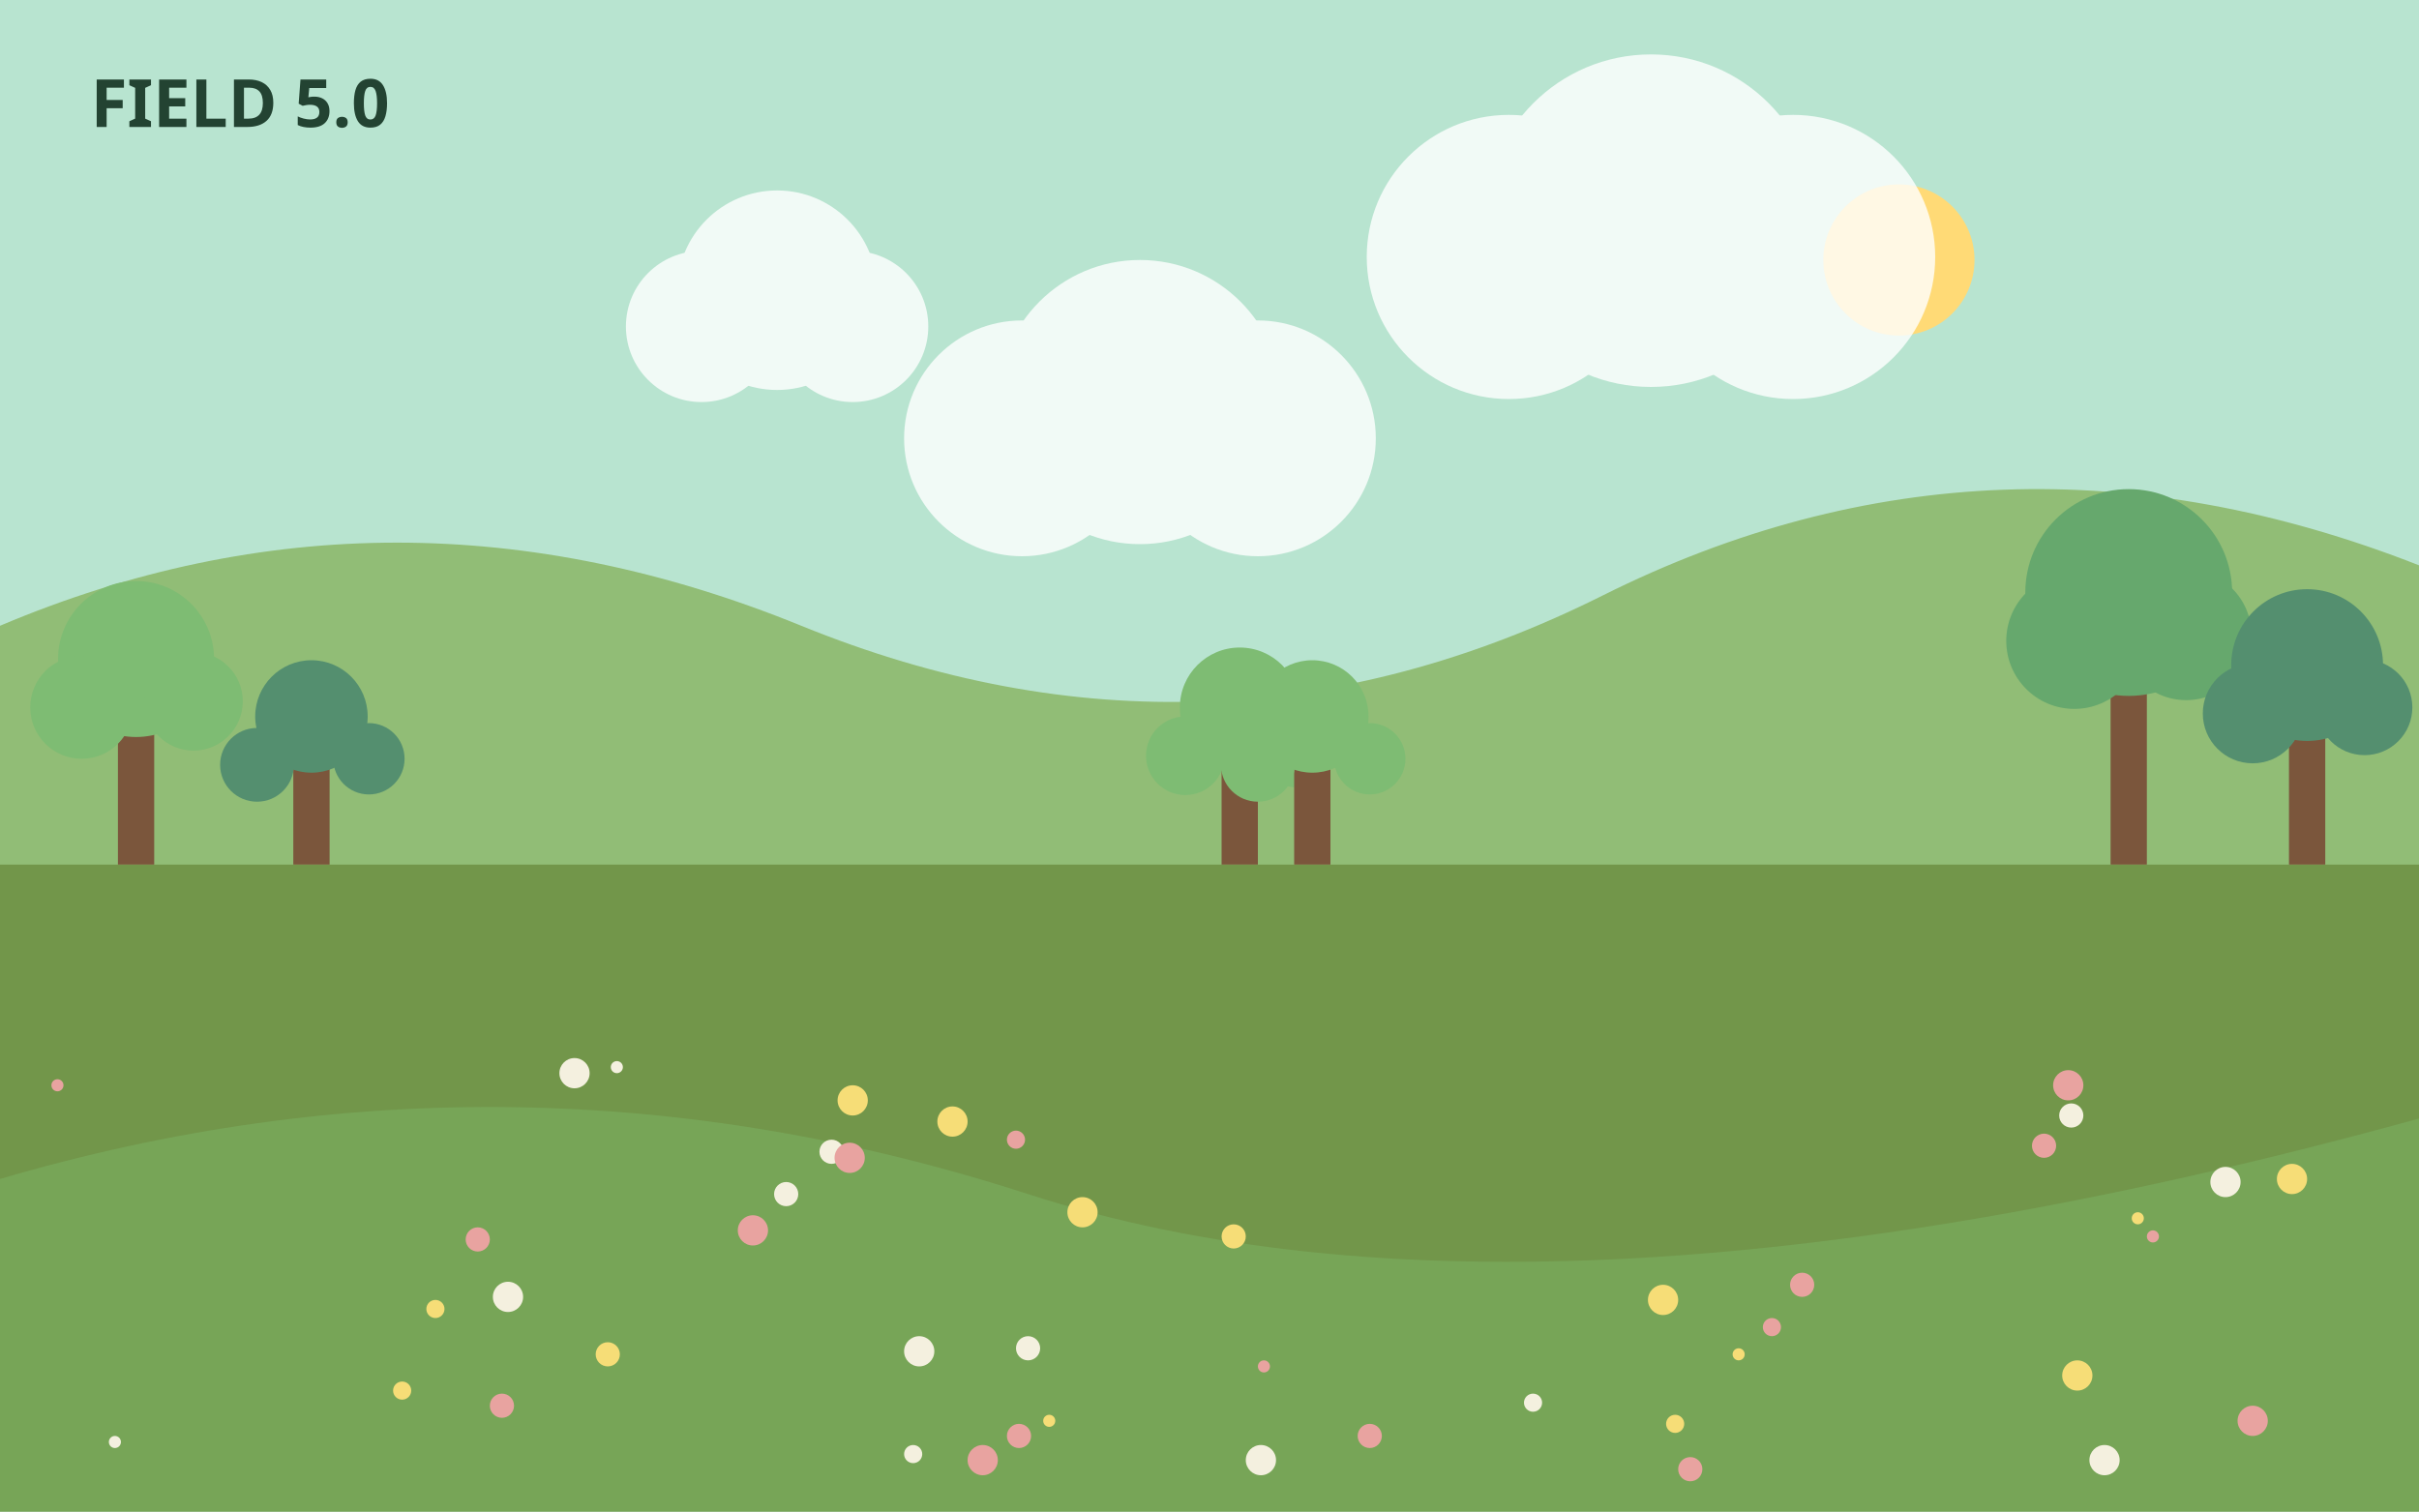
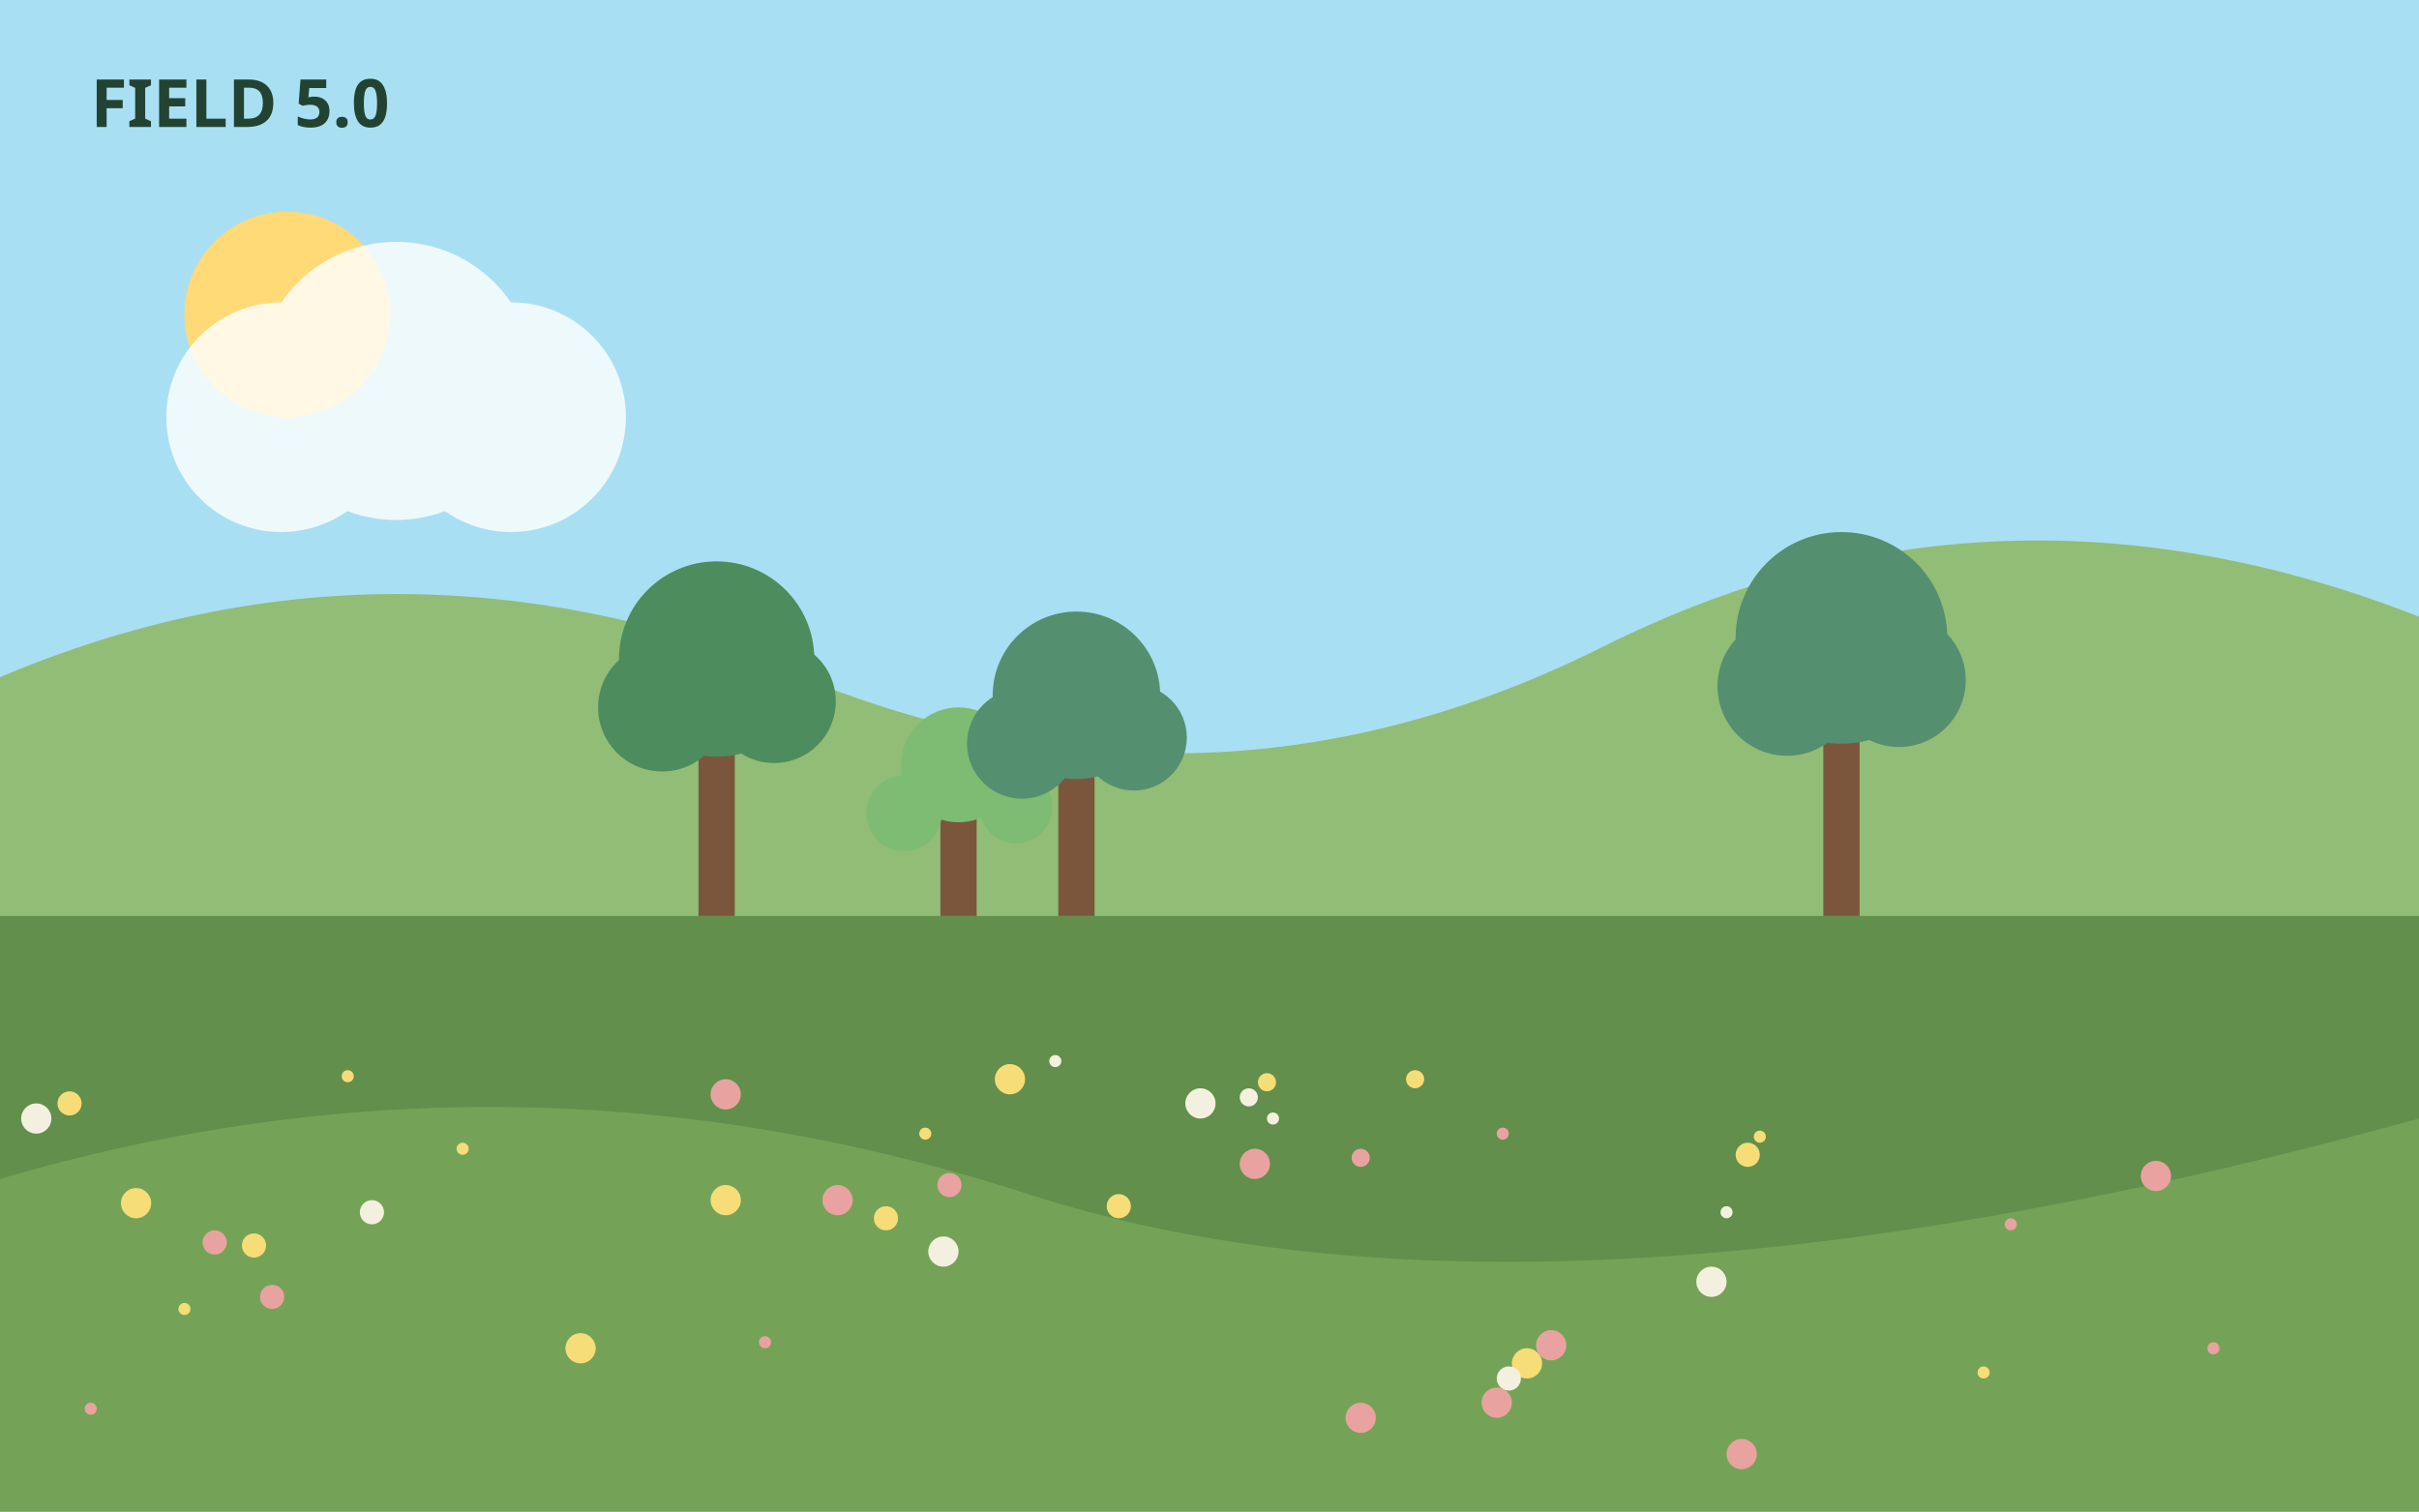
<svg xmlns="http://www.w3.org/2000/svg" width="800" height="500" viewBox="0 0 800 500">
-   <rect width="800" height="500" fill="#b8e4d0" />
-   <circle cx="628" cy="86" r="25" fill="#ffda76" />
+   <rect width="800" height="500" fill="#a9dff2" />
+   <circle cx="95" cy="104" r="34" fill="#ffda76" />
  <g fill="#ffffff" opacity="0.8">
-     <circle cx="232" cy="108" r="25" />
-     <circle cx="257" cy="96" r="33" />
-     <circle cx="282" cy="108" r="25" />
+     <circle cx="93" cy="138" r="38" />
+     <circle cx="131" cy="126" r="46" />
+     <circle cx="169" cy="138" r="38" />
  </g>
-   <g fill="#ffffff" opacity="0.8">
-     <circle cx="499" cy="85" r="47" />
-     <circle cx="546" cy="73" r="55" />
-     <circle cx="593" cy="85" r="47" />
-   </g>
-   <g fill="#ffffff" opacity="0.8">
-     <circle cx="338" cy="145" r="39" />
-     <circle cx="377" cy="133" r="47" />
-     <circle cx="416" cy="145" r="39" />
-   </g>
-   <path d="M0 207 Q130 152 265 207 T530 197 T800 187 V340 H0Z" fill="#91bd76" />
-   <rect y="286" width="800" height="214" fill="#72964a" />
+   <path d="M0 224 Q130 169 265 224 T530 214 T800 204 V340 H0Z" fill="#91bd76" />
+   <rect y="303" width="800" height="197" fill="#628f4b" />
  <path d="M0 390 Q170 340 340 395 T800 370 V500 H0Z" fill="#78a95b" opacity="0.78" />
-   <rect x="39" y="218" width="12" height="68" fill="#7b563c" stroke="none" />
-   <circle cx="45" cy="218" r="25.8" fill="#7ebc73" stroke="none" />
-   <circle cx="27" cy="234" r="17.0" fill="#7ebc73" stroke="none" />
-   <circle cx="64" cy="232" r="16.3" fill="#7ebc73" stroke="none" />
-   <rect x="97" y="237" width="12" height="49" fill="#7b563c" stroke="none" />
-   <circle cx="103" cy="237" r="18.6" fill="#548f6f" stroke="none" />
-   <circle cx="85" cy="253" r="12.2" fill="#548f6f" stroke="none" />
-   <circle cx="122" cy="251" r="11.8" fill="#548f6f" stroke="none" />
-   <rect x="404" y="234" width="12" height="52" fill="#7b563c" stroke="none" />
-   <circle cx="410" cy="234" r="19.8" fill="#7ebc73" stroke="none" />
-   <circle cx="392" cy="250" r="13.0" fill="#7ebc73" stroke="none" />
-   <circle cx="429" cy="248" r="12.5" fill="#7ebc73" stroke="none" />
-   <rect x="428" y="237" width="12" height="49" fill="#7b563c" stroke="none" />
-   <circle cx="434" cy="237" r="18.6" fill="#7ebc73" stroke="none" />
-   <circle cx="416" cy="253" r="12.2" fill="#7ebc73" stroke="none" />
-   <circle cx="453" cy="251" r="11.8" fill="#7ebc73" stroke="none" />
-   <rect x="698" y="196" width="12" height="90" fill="#7b563c" stroke="none" />
-   <circle cx="704" cy="196" r="34.2" fill="#66a86d" stroke="none" />
-   <circle cx="686" cy="212" r="22.5" fill="#66a86d" stroke="none" />
-   <circle cx="723" cy="210" r="21.6" fill="#66a86d" stroke="none" />
-   <rect x="757" y="220" width="12" height="66" fill="#7b563c" stroke="none" />
-   <circle cx="763" cy="220" r="25.1" fill="#548f6f" stroke="none" />
-   <circle cx="745" cy="236" r="16.5" fill="#548f6f" stroke="none" />
-   <circle cx="782" cy="234" r="15.8" fill="#548f6f" stroke="none" />
-   <circle cx="275" cy="381" r="4" fill="#f4f0df" />
-   <circle cx="696" cy="483" r="5" fill="#f4f0df" />
-   <circle cx="302" cy="481" r="3" fill="#f4f0df" />
-   <circle cx="758" cy="390" r="5" fill="#f6dd77" />
-   <circle cx="596" cy="425" r="4" fill="#e8a3a0" />
-   <circle cx="586" cy="439" r="3" fill="#e8a3a0" />
-   <circle cx="358" cy="401" r="5" fill="#f6dd77" />
-   <circle cx="281" cy="383" r="5" fill="#e8a3a0" />
-   <circle cx="325" cy="483" r="5" fill="#e8a3a0" />
-   <circle cx="260" cy="395" r="4" fill="#f4f0df" />
-   <circle cx="347" cy="470" r="2" fill="#f6dd77" />
-   <circle cx="315" cy="371" r="5" fill="#f6dd77" />
-   <circle cx="38" cy="477" r="2" fill="#f4f0df" />
-   <circle cx="282" cy="364" r="5" fill="#f6dd77" />
-   <circle cx="204" cy="353" r="2" fill="#f4f0df" />
-   <circle cx="676" cy="379" r="4" fill="#e8a3a0" />
-   <circle cx="408" cy="409" r="4" fill="#f6dd77" />
-   <circle cx="507" cy="464" r="3" fill="#f4f0df" />
-   <circle cx="417" cy="483" r="5" fill="#f4f0df" />
-   <circle cx="685" cy="369" r="4" fill="#f4f0df" />
-   <circle cx="336" cy="377" r="3" fill="#e8a3a0" />
-   <circle cx="166" cy="465" r="4" fill="#e8a3a0" />
-   <circle cx="554" cy="471" r="3" fill="#f6dd77" />
-   <circle cx="745" cy="470" r="5" fill="#e8a3a0" />
-   <circle cx="712" cy="409" r="2" fill="#e8a3a0" />
-   <circle cx="550" cy="430" r="5" fill="#f6dd77" />
-   <circle cx="249" cy="407" r="5" fill="#e8a3a0" />
-   <circle cx="158" cy="410" r="4" fill="#e8a3a0" />
-   <circle cx="575" cy="448" r="2" fill="#f6dd77" />
-   <circle cx="19" cy="359" r="2" fill="#e8a3a0" />
-   <circle cx="707" cy="403" r="2" fill="#f6dd77" />
-   <circle cx="304" cy="447" r="5" fill="#f4f0df" />
-   <circle cx="418" cy="452" r="2" fill="#e8a3a0" />
-   <circle cx="144" cy="433" r="3" fill="#f6dd77" />
-   <circle cx="133" cy="460" r="3" fill="#f6dd77" />
-   <circle cx="687" cy="455" r="5" fill="#f6dd77" />
-   <circle cx="201" cy="448" r="4" fill="#f6dd77" />
-   <circle cx="337" cy="475" r="4" fill="#e8a3a0" />
-   <circle cx="559" cy="486" r="4" fill="#e8a3a0" />
-   <circle cx="453" cy="475" r="4" fill="#e8a3a0" />
-   <circle cx="736" cy="391" r="5" fill="#f4f0df" />
-   <circle cx="340" cy="446" r="4" fill="#f4f0df" />
-   <circle cx="190" cy="355" r="5" fill="#f4f0df" />
-   <circle cx="168" cy="429" r="5" fill="#f4f0df" />
-   <circle cx="684" cy="359" r="5" fill="#e8a3a0" />
+   <rect x="231" y="218" width="12" height="85" fill="#7b563c" stroke="none" />
+   <circle cx="237" cy="218" r="32.3" fill="#4d8c5c" stroke="none" />
+   <circle cx="219" cy="234" r="21.2" fill="#4d8c5c" stroke="none" />
+   <circle cx="256" cy="232" r="20.4" fill="#4d8c5c" stroke="none" />
+   <rect x="311" y="253" width="12" height="50" fill="#7b563c" stroke="none" />
+   <circle cx="317" cy="253" r="19.0" fill="#7ebc73" stroke="none" />
+   <circle cx="299" cy="269" r="12.5" fill="#7ebc73" stroke="none" />
+   <circle cx="336" cy="267" r="12.0" fill="#7ebc73" stroke="none" />
+   <rect x="350" y="230" width="12" height="73" fill="#7b563c" stroke="none" />
+   <circle cx="356" cy="230" r="27.7" fill="#548f6f" stroke="none" />
+   <circle cx="338" cy="246" r="18.2" fill="#548f6f" stroke="none" />
+   <circle cx="375" cy="244" r="17.5" fill="#548f6f" stroke="none" />
+   <rect x="603" y="211" width="12" height="92" fill="#7b563c" stroke="none" />
+   <circle cx="609" cy="211" r="35.0" fill="#548f6f" stroke="none" />
+   <circle cx="591" cy="227" r="23.0" fill="#548f6f" stroke="none" />
+   <circle cx="628" cy="225" r="22.1" fill="#548f6f" stroke="none" />
+   <circle cx="505" cy="451" r="5" fill="#f6dd77" />
+   <circle cx="713" cy="389" r="5" fill="#e8a3a0" />
+   <circle cx="571" cy="401" r="2" fill="#f4f0df" />
+   <circle cx="468" cy="357" r="3" fill="#f6dd77" />
+   <circle cx="499" cy="456" r="4" fill="#f4f0df" />
+   <circle cx="370" cy="399" r="4" fill="#f6dd77" />
+   <circle cx="732" cy="446" r="2" fill="#e8a3a0" />
+   <circle cx="415" cy="385" r="5" fill="#e8a3a0" />
+   <circle cx="513" cy="445" r="5" fill="#e8a3a0" />
+   <circle cx="240" cy="362" r="5" fill="#e8a3a0" />
+   <circle cx="84" cy="412" r="4" fill="#f6dd77" />
+   <circle cx="240" cy="397" r="5" fill="#f6dd77" />
+   <circle cx="421" cy="370" r="2" fill="#f4f0df" />
+   <circle cx="71" cy="411" r="4" fill="#e8a3a0" />
+   <circle cx="656" cy="454" r="2" fill="#f6dd77" />
+   <circle cx="153" cy="380" r="2" fill="#f6dd77" />
+   <circle cx="314" cy="392" r="4" fill="#e8a3a0" />
+   <circle cx="450" cy="469" r="5" fill="#e8a3a0" />
+   <circle cx="192" cy="446" r="5" fill="#f6dd77" />
+   <circle cx="23" cy="365" r="4" fill="#f6dd77" />
+   <circle cx="497" cy="375" r="2" fill="#e8a3a0" />
+   <circle cx="349" cy="351" r="2" fill="#f4f0df" />
+   <circle cx="30" cy="466" r="2" fill="#e8a3a0" />
+   <circle cx="413" cy="363" r="3" fill="#f4f0df" />
+   <circle cx="397" cy="365" r="5" fill="#f4f0df" />
+   <circle cx="419" cy="358" r="3" fill="#f6dd77" />
+   <circle cx="495" cy="464" r="5" fill="#e8a3a0" />
+   <circle cx="123" cy="401" r="4" fill="#f4f0df" />
+   <circle cx="665" cy="405" r="2" fill="#e8a3a0" />
+   <circle cx="90" cy="429" r="4" fill="#e8a3a0" />
+   <circle cx="334" cy="357" r="5" fill="#f6dd77" />
+   <circle cx="566" cy="424" r="5" fill="#f4f0df" />
+   <circle cx="576" cy="481" r="5" fill="#e8a3a0" />
+   <circle cx="115" cy="356" r="2" fill="#f6dd77" />
+   <circle cx="312" cy="414" r="5" fill="#f4f0df" />
+   <circle cx="253" cy="444" r="2" fill="#e8a3a0" />
+   <circle cx="12" cy="370" r="5" fill="#f4f0df" />
+   <circle cx="293" cy="403" r="4" fill="#f6dd77" />
+   <circle cx="45" cy="398" r="5" fill="#f6dd77" />
+   <circle cx="578" cy="382" r="4" fill="#f6dd77" />
+   <circle cx="450" cy="383" r="3" fill="#e8a3a0" />
+   <circle cx="306" cy="375" r="2" fill="#f6dd77" />
+   <circle cx="277" cy="397" r="5" fill="#e8a3a0" />
+   <circle cx="61" cy="433" r="2" fill="#f6dd77" />
+   <circle cx="582" cy="376" r="2" fill="#f6dd77" />
  <text x="30" y="42" fill="#234332" font-family="sans-serif" font-size="22" font-weight="700">FIELD 5.0</text>
</svg>
